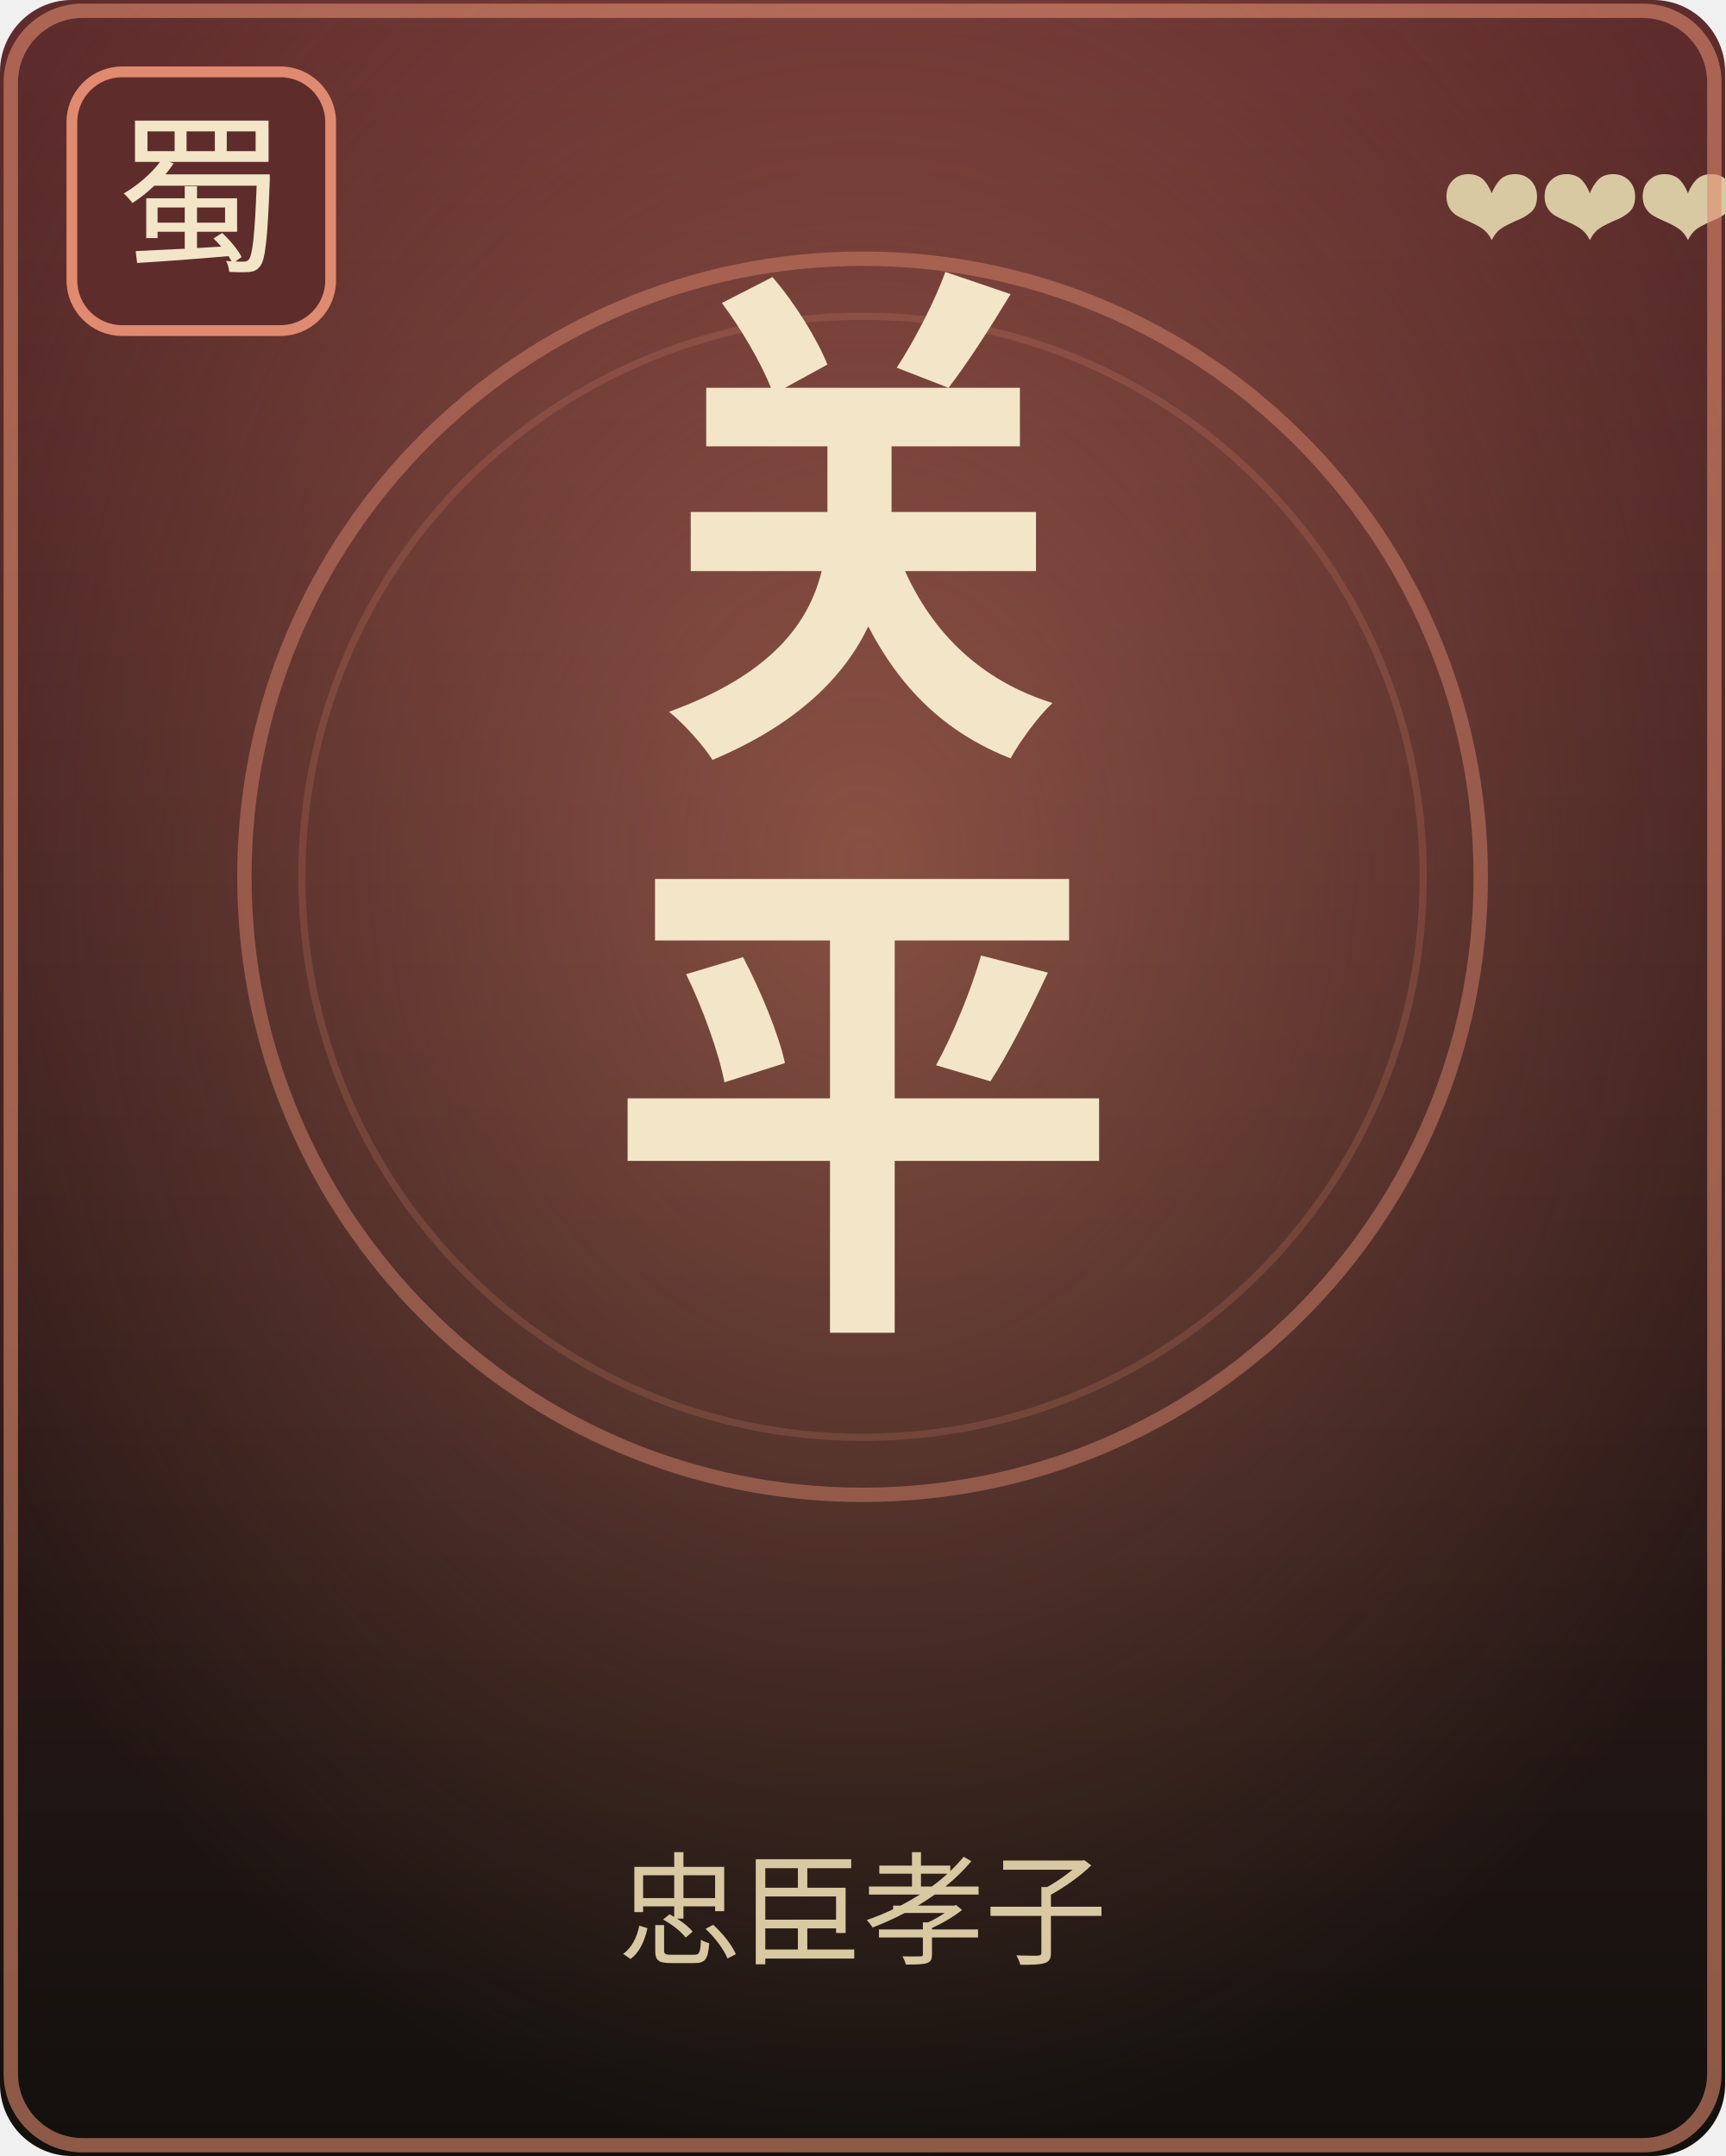
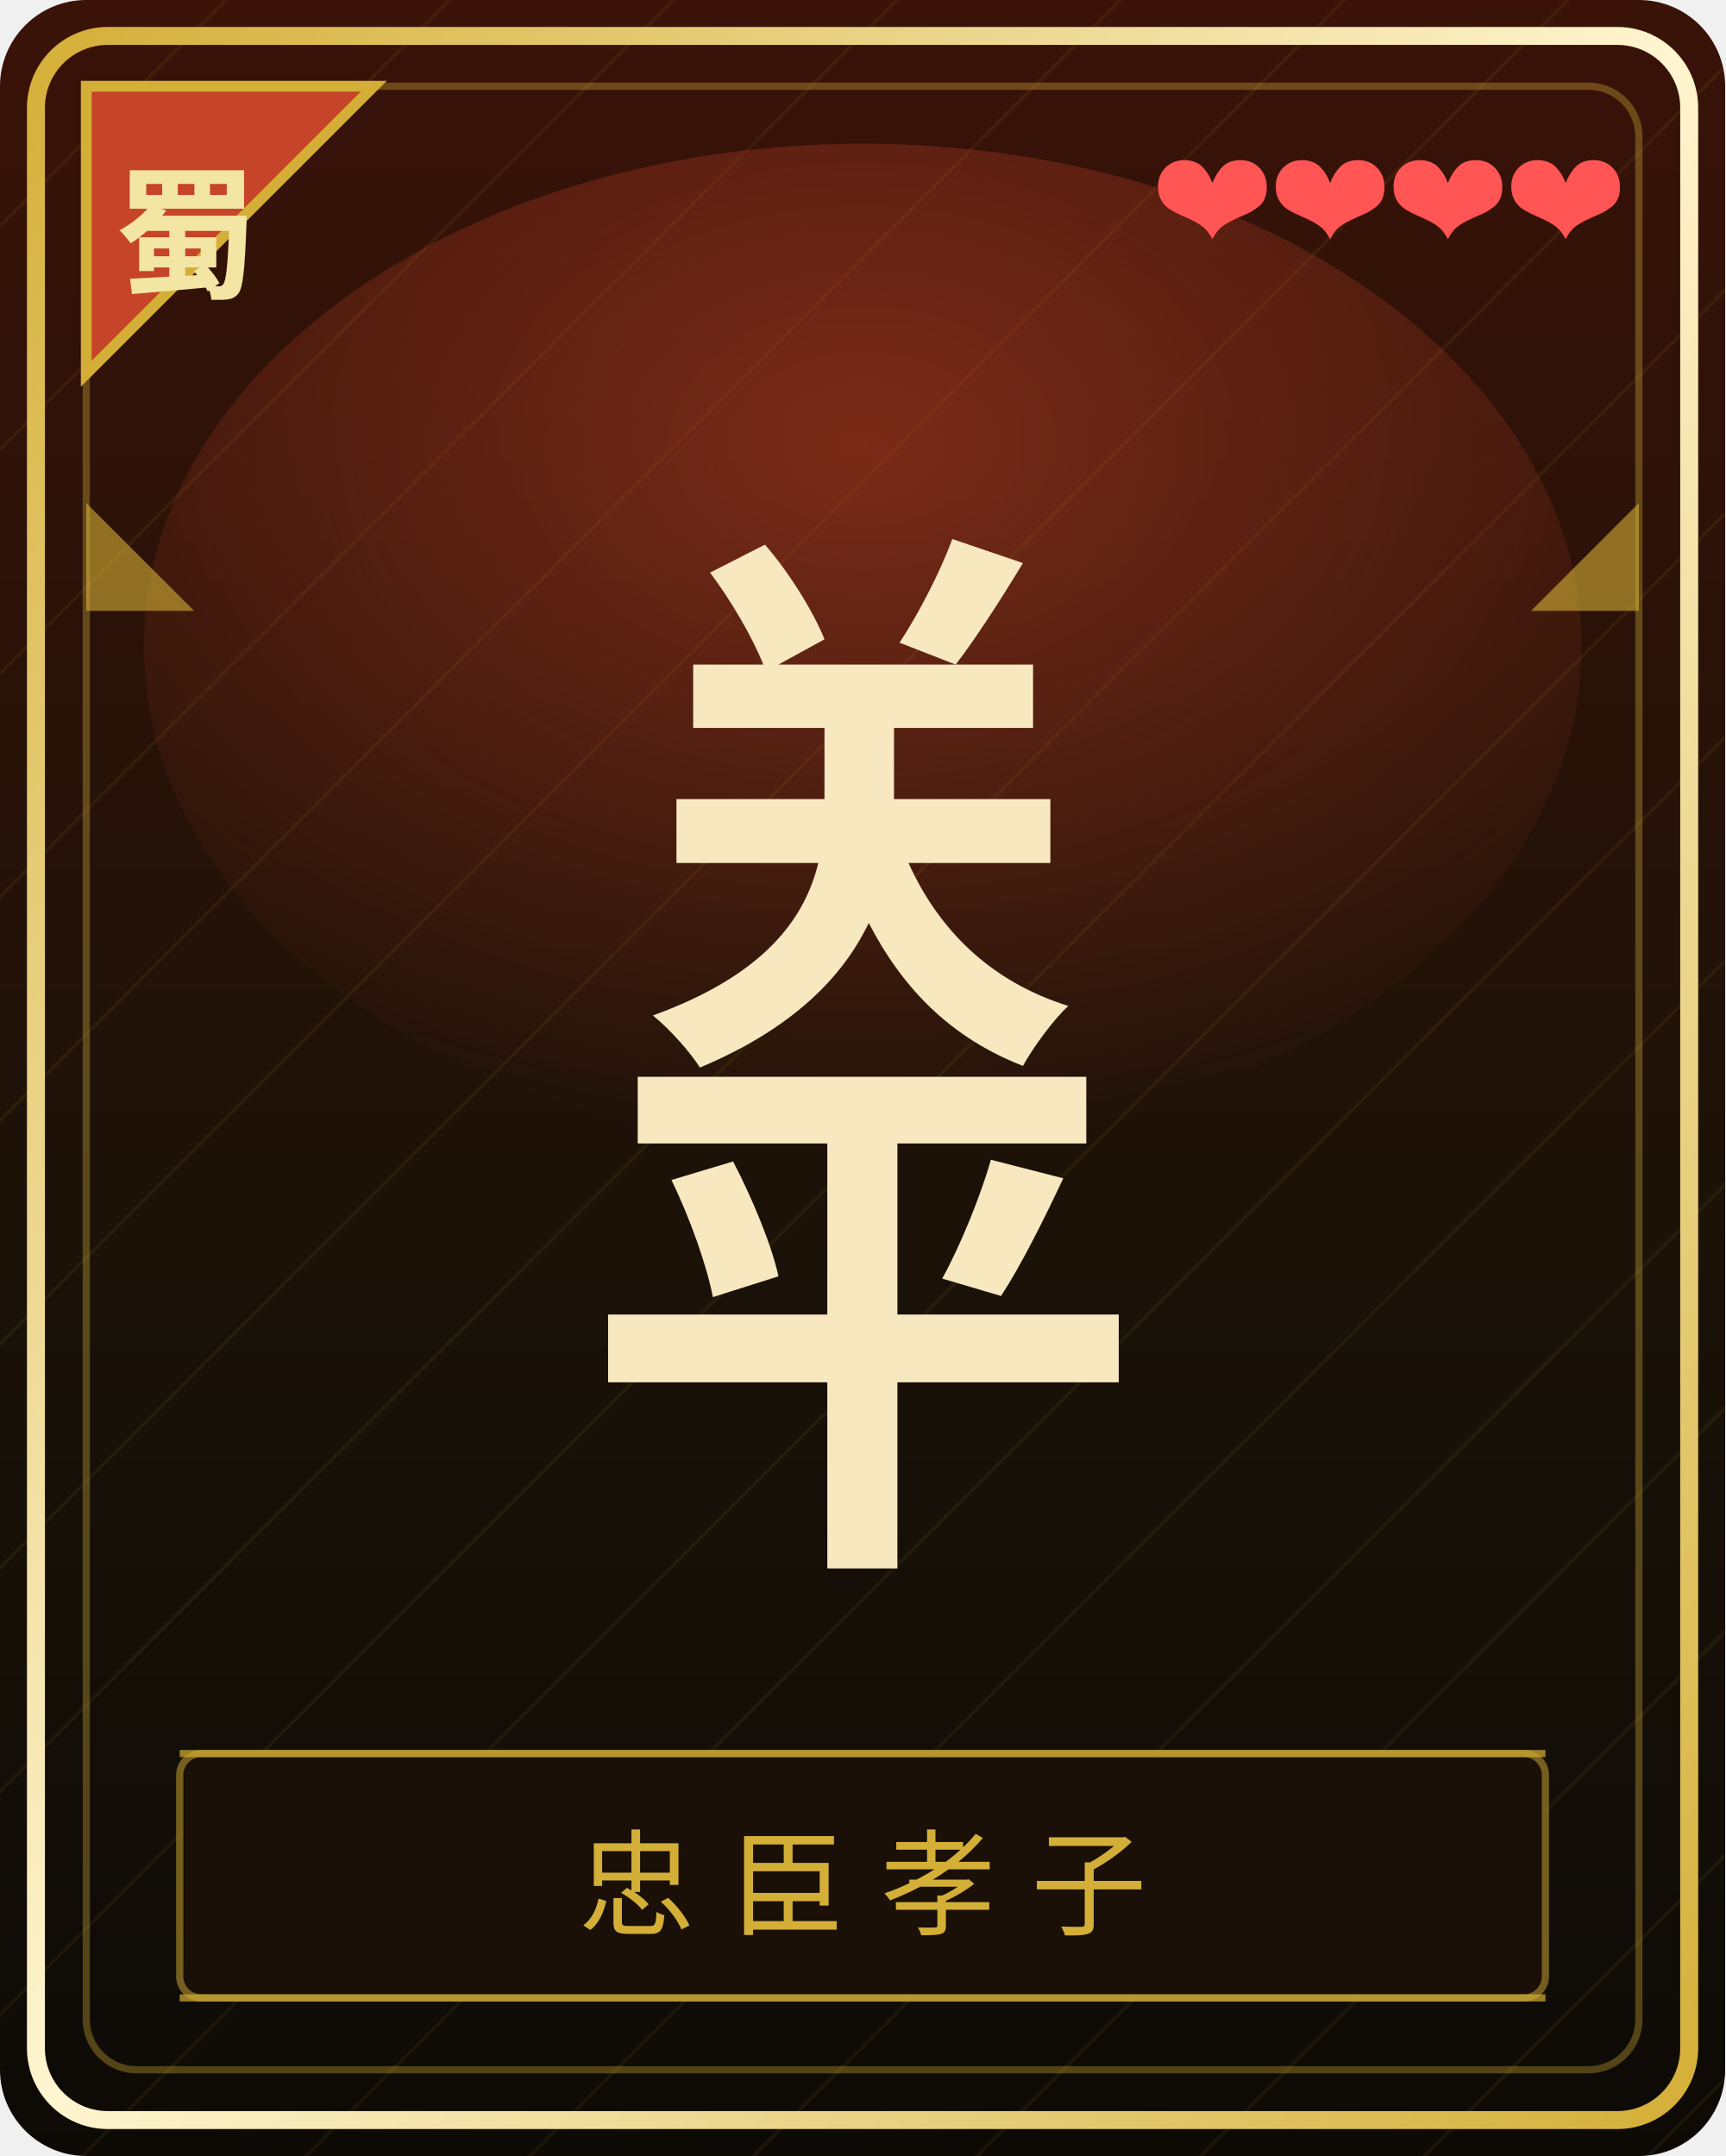
<svg xmlns="http://www.w3.org/2000/svg" width="240" height="300" viewBox="0 0 240 300">
  <defs>
    <linearGradient id="bg" x1="0" y1="0" x2="0" y2="1">
-       <stop offset="0" stop-color="#5f2c2c" />
-       <stop offset="1" stop-color="#12100d" />
+       <stop offset="0" stop-color="#3a1208" />
+       <stop offset="0.6" stop-color="#1a1208" />
+       <stop offset="1" stop-color="#0d0a06" />
    </linearGradient>
-     <radialGradient id="glow" cx="0.5" cy="0.4" r="0.6">
-       <stop offset="0" stop-color="#e08a6f" stop-opacity="0.45" />
-       <stop offset="1" stop-color="#e08a6f" stop-opacity="0" />
+     <linearGradient id="frame" x1="0" y1="0" x2="1" y2="1">
+       <stop offset="0" stop-color="#d4af37" />
+       <stop offset="0.5" stop-color="#fff5d0" />
+       <stop offset="1" stop-color="#d4af37" />
+     </linearGradient>
+     <radialGradient id="glow" cx="0.5" cy="0.3" r="0.7">
+       <stop offset="0" stop-color="#c64428" stop-opacity="0.5" />
+       <stop offset="1" stop-color="#c64428" stop-opacity="0" />
    </radialGradient>
-     <style>
-       .name { font-family: 'STKaiti','KaiTi','STSong',serif; fill: #f3e6c8; text-anchor: middle; font-weight: bold; }
-       .sub { font-family: 'STKaiti','KaiTi','STSong',serif; fill: #d8c9a3; text-anchor: middle; }
-     </style>
+     <pattern id="bgPattern" patternUnits="userSpaceOnUse" width="22" height="22" patternTransform="rotate(45)">
+       <line x1="0" y1="0" x2="0" y2="22" stroke="#d4af37" stroke-opacity="0.07" stroke-width="1" />
+     </pattern>
  </defs>
-   <rect width="240" height="300" rx="10" fill="url(#bg)" />
-   <rect width="240" height="300" rx="10" fill="url(#glow)" />
-   <circle cx="120" cy="122" r="86" fill="none" stroke="#e08a6f" stroke-opacity="0.45" stroke-width="2" />
-   <circle cx="120" cy="122" r="78" fill="none" stroke="#e08a6f" stroke-opacity="0.2" stroke-width="1" />
-   <rect x="10" y="10" width="36" height="36" rx="7" fill="#5f2c2c" stroke="#e08a6f" stroke-width="1.5" />
-   <text x="28" y="36" font-size="24" class="sub" fill="#fff" text-anchor="middle" style="fill:#f3e6c8">蜀</text>
-   <text x="228" y="34" font-size="15" class="sub" text-anchor="end">❤❤❤❤</text>
-   <text x="120" y="99.04" class="name" font-size="72">关</text>
-   <text x="120" y="179.04" class="name" font-size="72">平</text>
-   <text x="120" y="272" font-size="17" class="sub">忠臣孝子</text>
-   <rect x="1.5" y="1.5" width="237" height="297" rx="10" fill="none" stroke="#e08a6f" stroke-opacity="0.6" stroke-width="2" />
+   <rect width="240" height="300" rx="12" fill="url(#bg)" />
+   <rect width="240" height="300" rx="12" fill="url(#bgPattern)" />
+   <ellipse cx="120" cy="90" rx="100" ry="70" fill="url(#glow)" />
+   <rect x="5" y="5" width="230" height="290" rx="10" fill="none" stroke="url(#frame)" stroke-width="2.5" />
+   <rect x="12" y="12" width="216" height="276" rx="7" fill="none" stroke="#d4af37" stroke-opacity="0.35" stroke-width="1" />
+   <polygon points="12,12 52,12 12,52" fill="#c64428" stroke="#d4af37" stroke-width="1.5" />
+   <text x="26" y="40" font-size="20" text-anchor="middle" font-family="STKaiti,KaiTi,serif" font-weight="bold" fill="#f3e5a3">蜀</text>
+   <text x="226" y="34" font-size="18" text-anchor="end" fill="#ff5555">❤❤❤❤</text>
+   <text x="120" y="141.3" text-anchor="middle" font-size="78" font-family="STKaiti,KaiTi,STSong,serif" font-weight="bold" fill="#f7e8c0" style="text-shadow:0 2px 8px rgba(0,0,0,.7);letter-spacing:3px">关</text>
+   <text x="120" y="211.3" text-anchor="middle" font-size="78" font-family="STKaiti,KaiTi,STSong,serif" font-weight="bold" fill="#f7e8c0" style="text-shadow:0 2px 8px rgba(0,0,0,.7);letter-spacing:3px">平</text>
+   <rect x="25" y="244" width="190" height="34" rx="3" fill="#1a1008" stroke="#d4af37" stroke-opacity="0.5" />
+   <line x1="25" y1="244" x2="215" y2="244" stroke="#d4af37" stroke-opacity="0.7" />
+   <line x1="25" y1="278" x2="215" y2="278" stroke="#d4af37" stroke-opacity="0.7" />
+   <text x="120" y="268" text-anchor="middle" font-size="16" font-family="STKaiti,KaiTi,STSong,serif" letter-spacing="5px" fill="#d4af37">忠臣孝子</text>
+   <path d="M12 70 L12 85 L27 85 Z" fill="#d4af37" opacity="0.6" />
+   <path d="M228 70 L228 85 L213 85 Z" fill="#d4af37" opacity="0.6" />
</svg>
